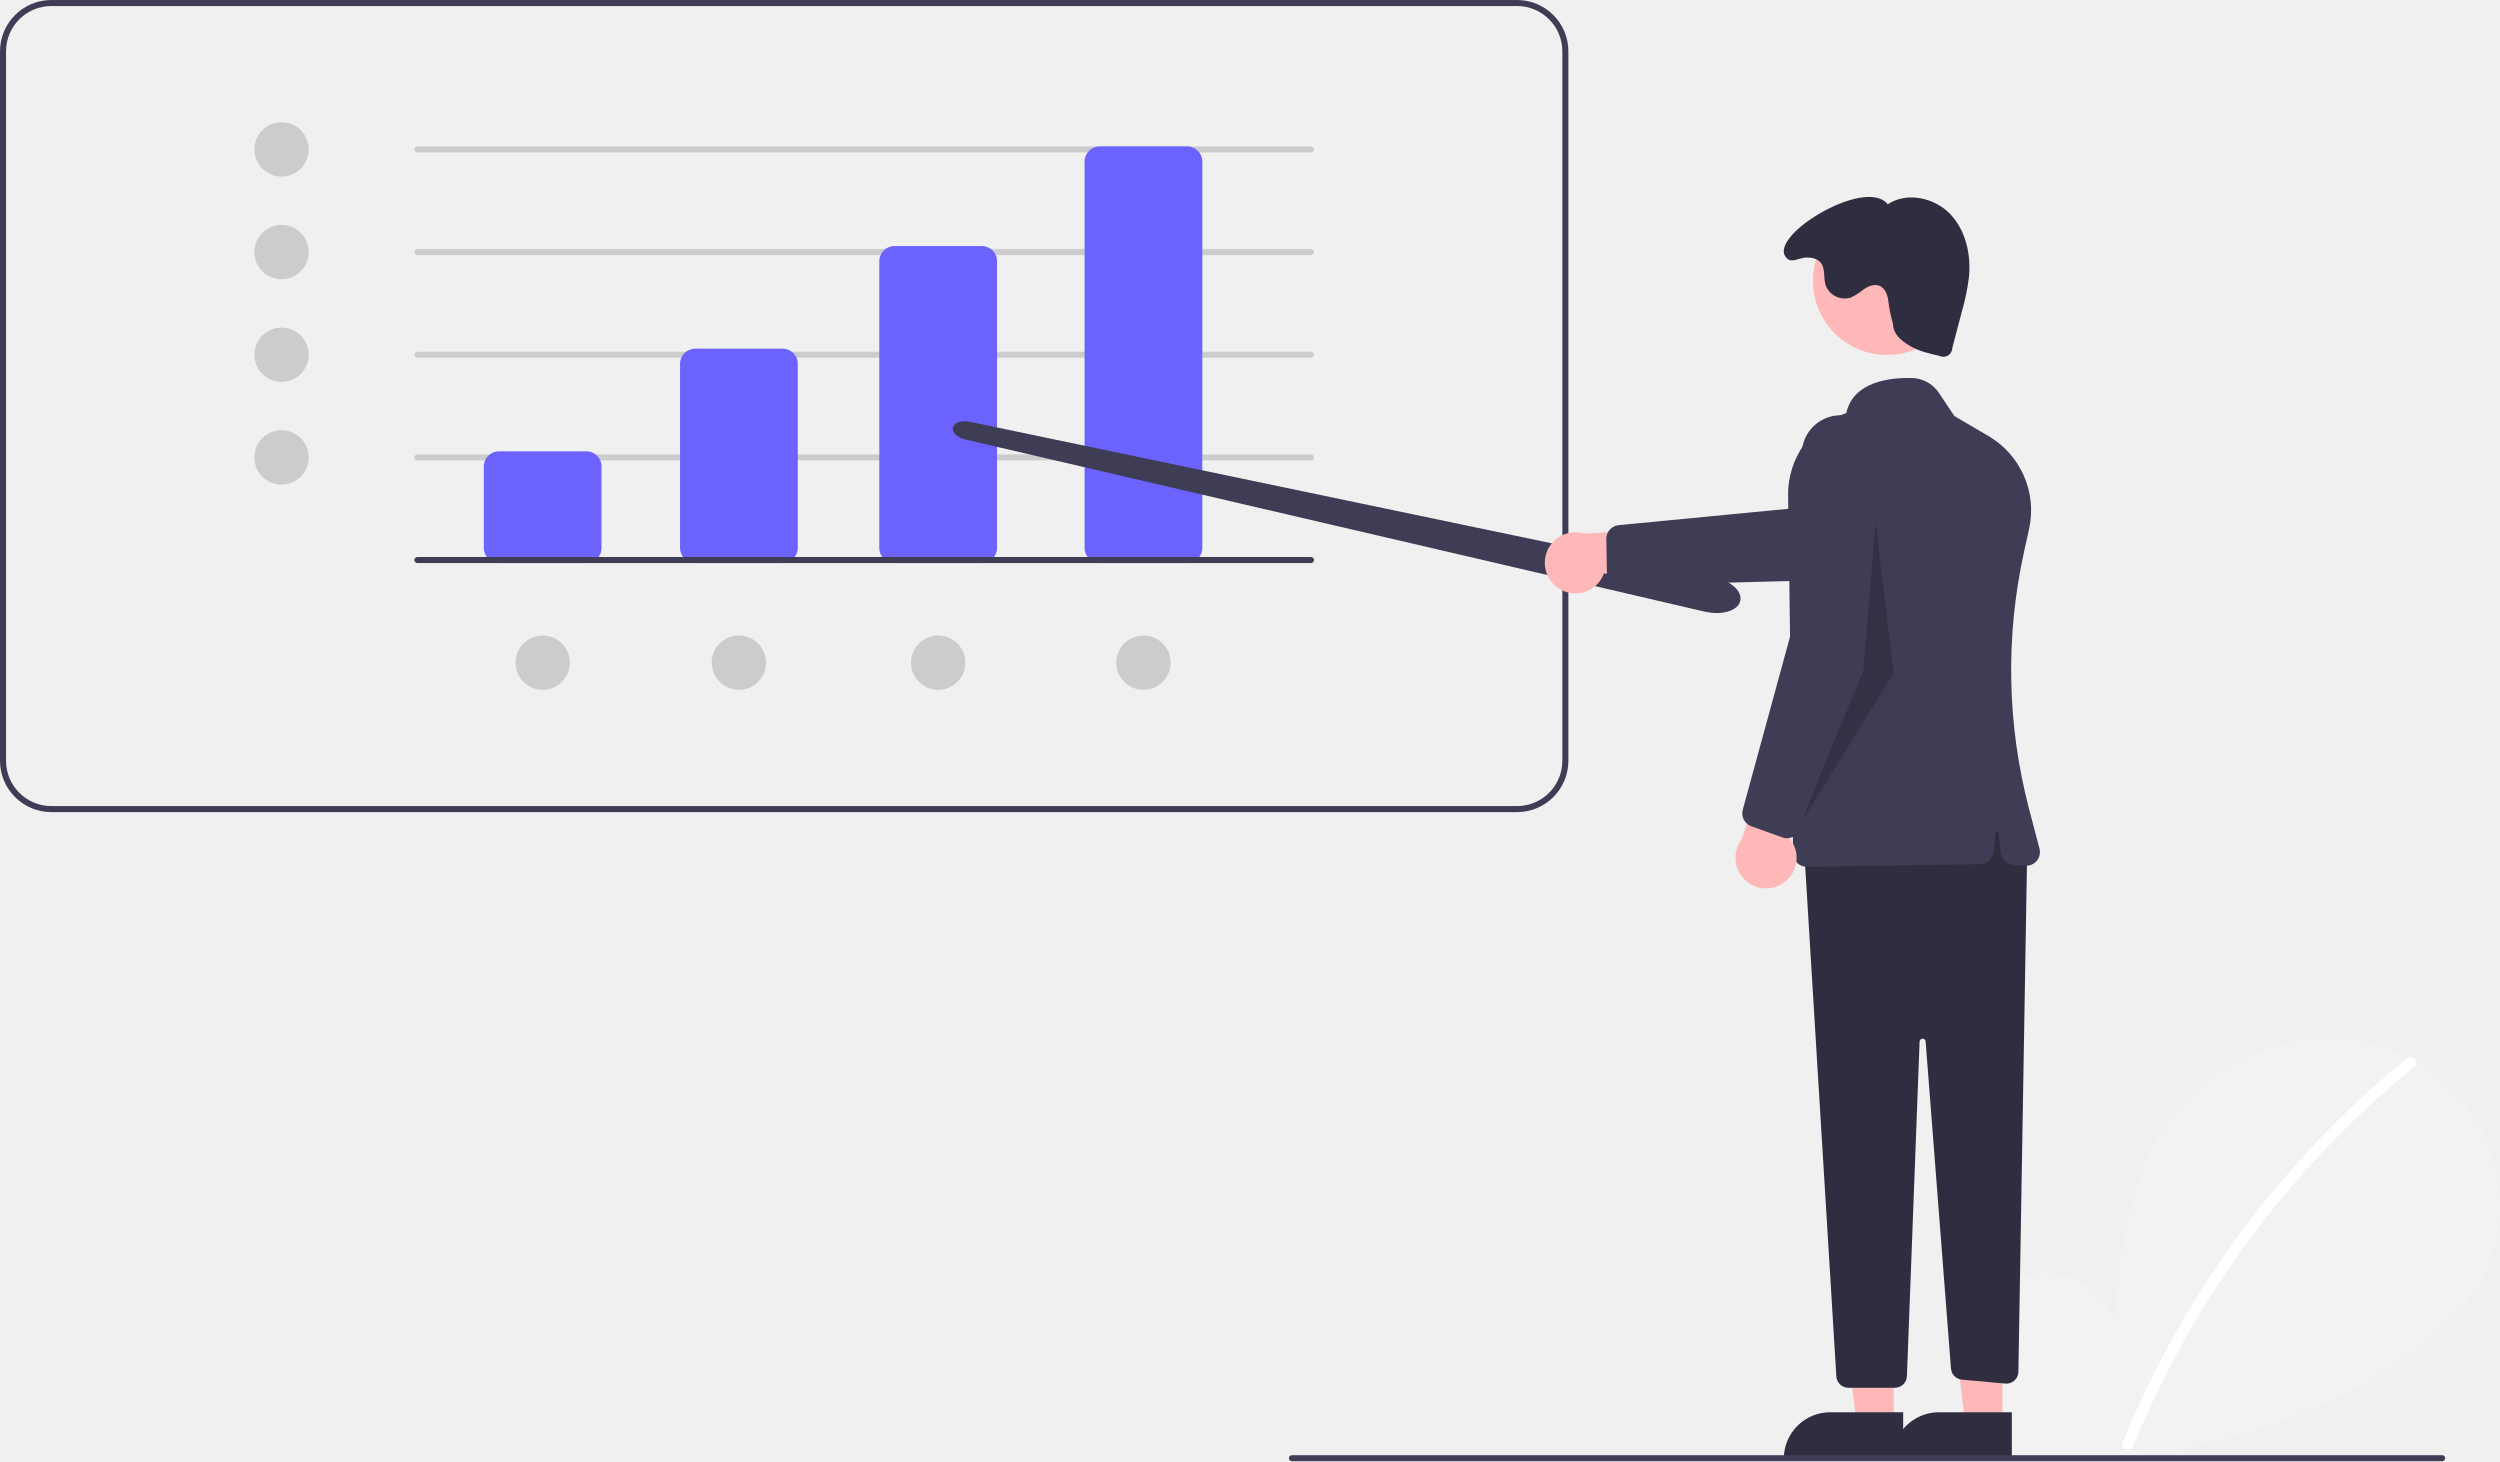
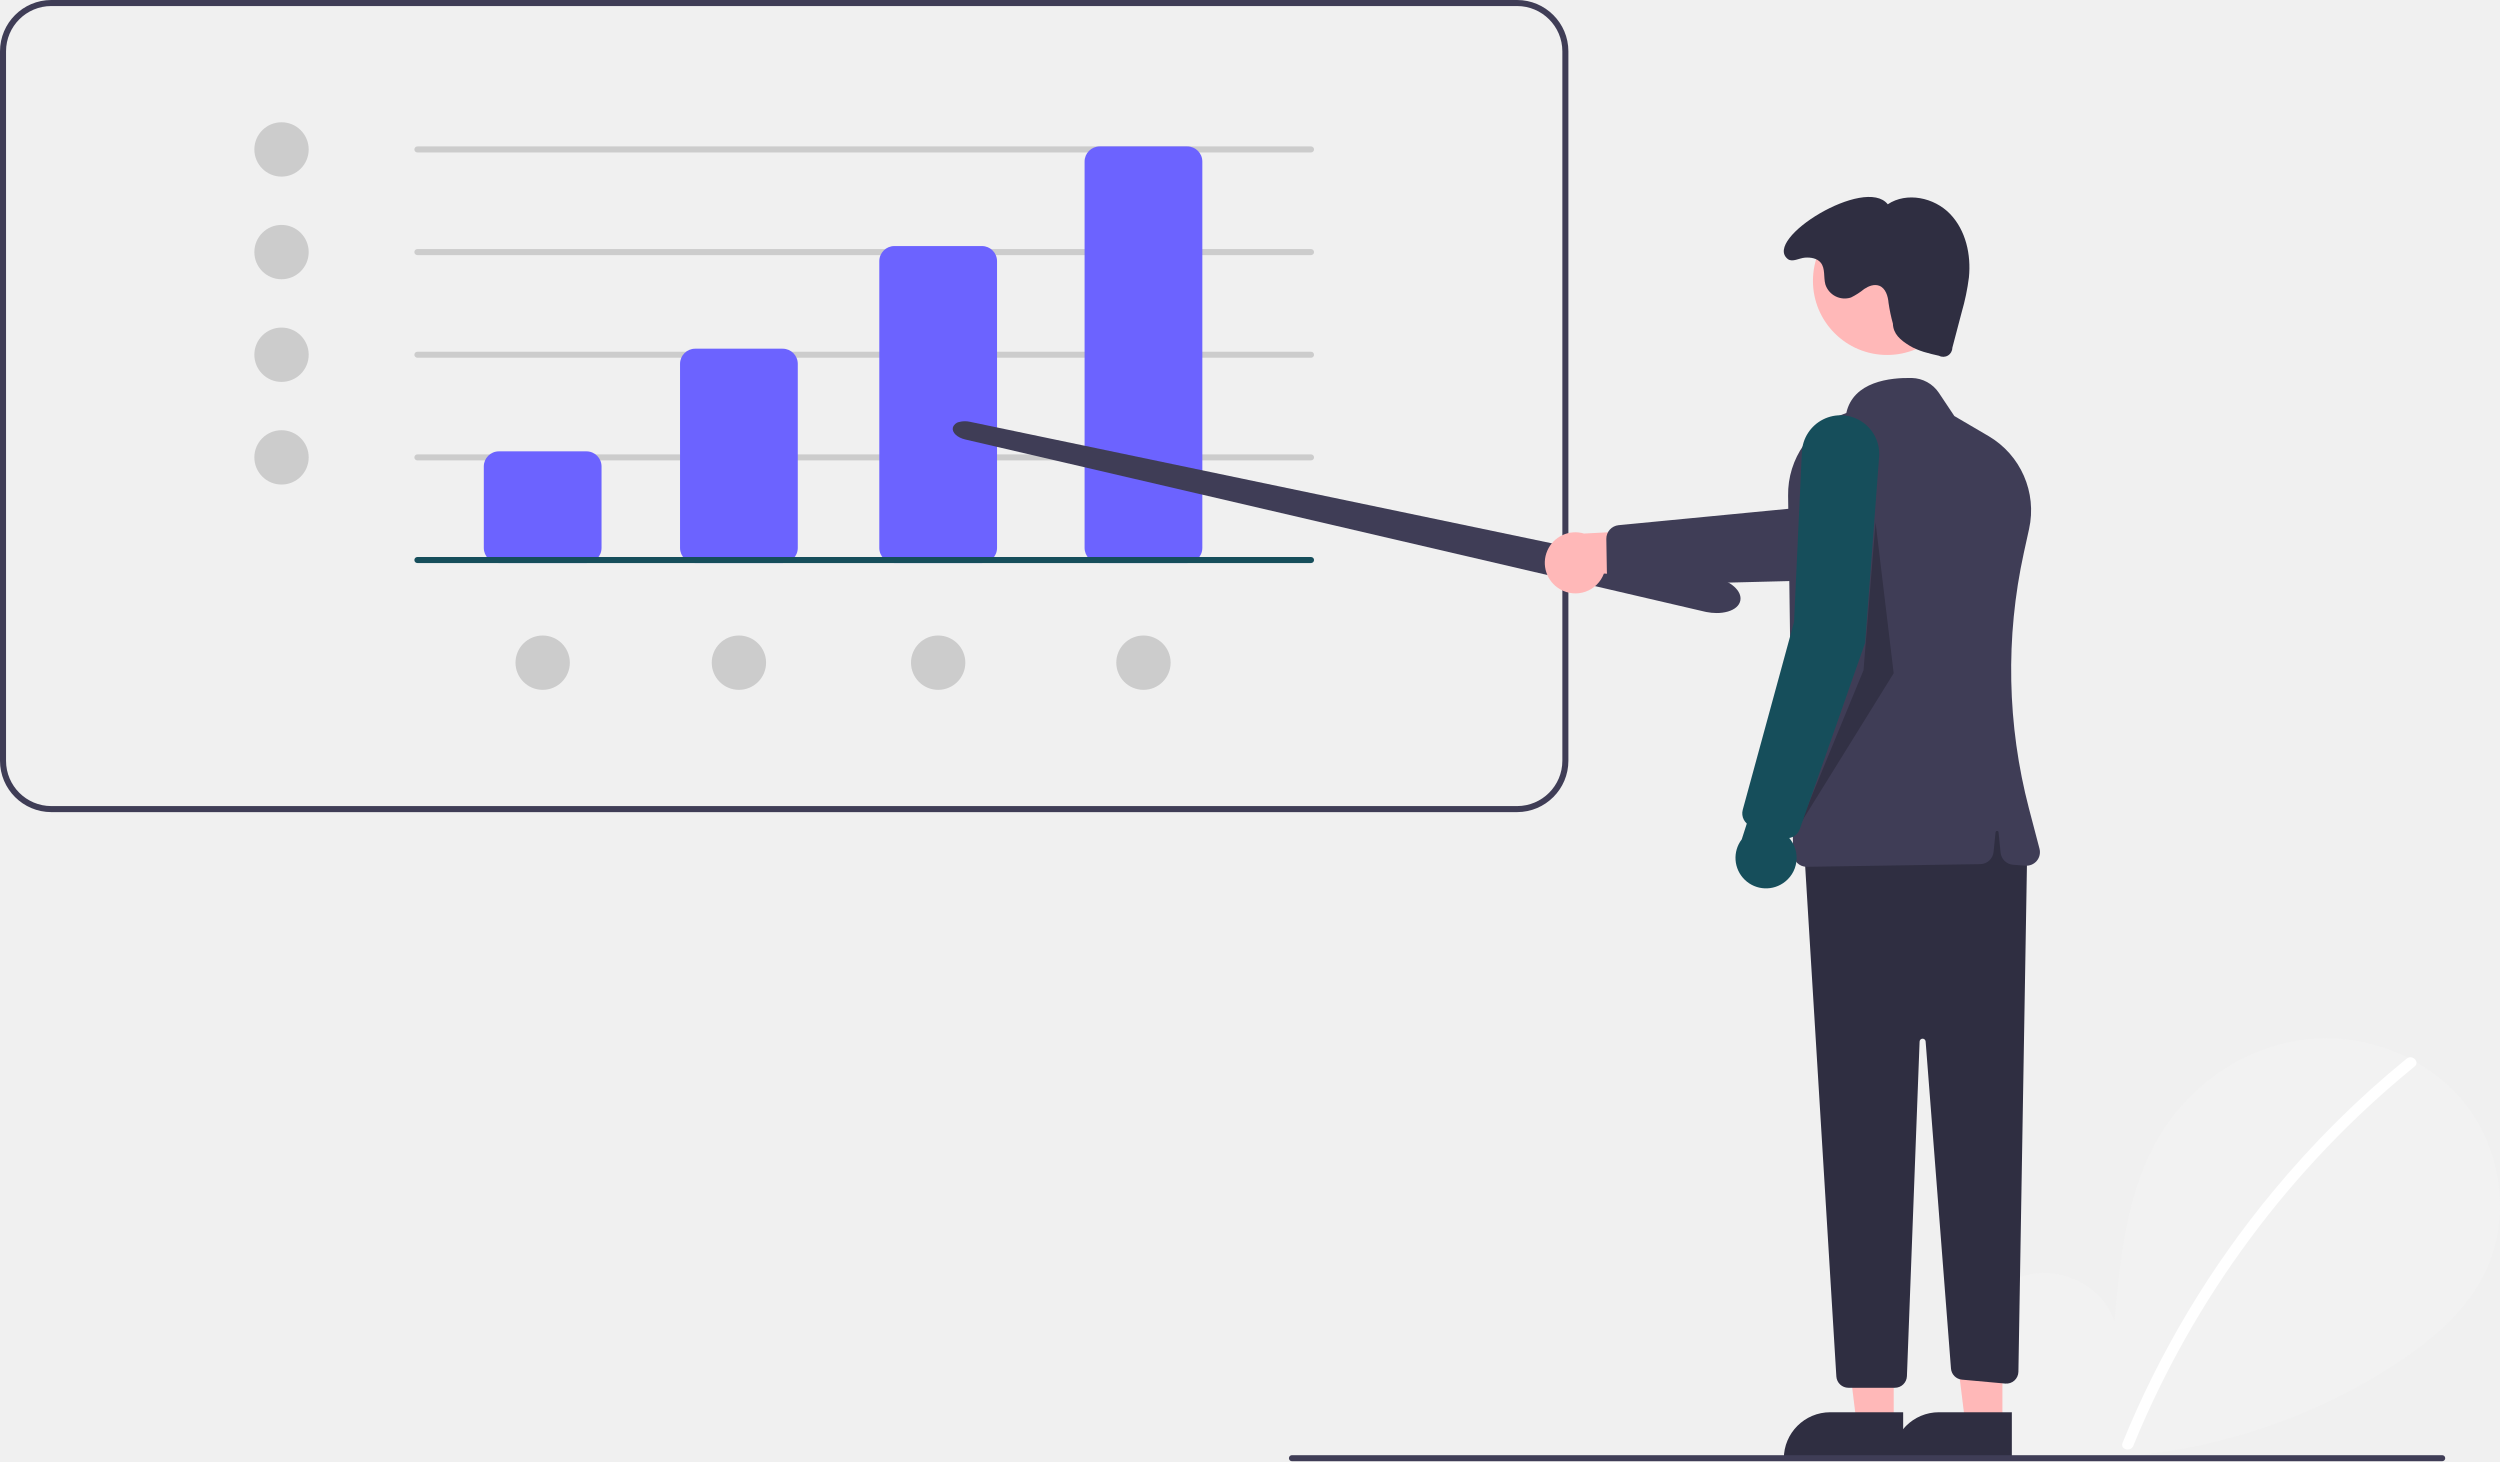
<svg xmlns="http://www.w3.org/2000/svg" data-name="Layer 1" width="828.078" height="484" viewBox="0 0 828.078 484">
  <path d="M688.461,477h-485.5a17.019,17.019,0,0,1-17-17V225a17.019,17.019,0,0,1,17-17h485.5a17.019,17.019,0,0,1,17,17V460A17.019,17.019,0,0,1,688.461,477Zm-485.5-267a15.017,15.017,0,0,0-15,15V460a15.017,15.017,0,0,0,15,15h485.5a15.017,15.017,0,0,0,15-15V225a15.017,15.017,0,0,0-15-15Z" transform="translate(-185.9609 -208)" fill="#3f3d56" />
  <circle cx="93.25" cy="49.5" r="9" fill="#ccc" />
  <circle cx="93.25" cy="83.5" r="9" fill="#ccc" />
  <circle cx="93.25" cy="117.5" r="9" fill="#ccc" />
  <circle cx="93.25" cy="151.5" r="9" fill="#ccc" />
  <circle cx="244.75" cy="219.5" r="9" fill="#ccc" />
  <circle cx="179.75" cy="219.5" r="9" fill="#ccc" />
  <circle cx="378.75" cy="219.5" r="9" fill="#ccc" />
  <circle cx="310.75" cy="219.5" r="9" fill="#ccc" />
  <path d="M620.211,258.5h-296a1,1,0,0,1,0-2h296a1,1,0,0,1,0,2Z" transform="translate(-185.9609 -208)" fill="#ccc" />
  <path d="M620.211,292.5h-296a1,1,0,0,1,0-2h296a1,1,0,0,1,0,2Z" transform="translate(-185.9609 -208)" fill="#ccc" />
  <path d="M620.211,326.5h-296a1,1,0,0,1,0-2h296a1,1,0,0,1,0,2Z" transform="translate(-185.9609 -208)" fill="#ccc" />
  <path d="M620.211,360.5h-296a1,1,0,0,1,0-2h296a1,1,0,0,1,0,2Z" transform="translate(-185.9609 -208)" fill="#ccc" />
  <path d="M380.211,394.5h-29a5.006,5.006,0,0,1-5-5v-27a5.006,5.006,0,0,1,5-5h29a5.006,5.006,0,0,1,5,5v27A5.006,5.006,0,0,1,380.211,394.5Z" transform="translate(-185.9609 -208)" fill="#6c63ff" />
  <path d="M445.211,394.5h-29a5.006,5.006,0,0,1-5-5v-61a5.006,5.006,0,0,1,5-5h29a5.006,5.006,0,0,1,5,5v61A5.006,5.006,0,0,1,445.211,394.5Z" transform="translate(-185.9609 -208)" fill="#6c63ff" />
  <path d="M511.211,394.5h-29a5.006,5.006,0,0,1-5-5v-95a5.006,5.006,0,0,1,5-5h29a5.006,5.006,0,0,1,5,5v95A5.006,5.006,0,0,1,511.211,394.5Z" transform="translate(-185.9609 -208)" fill="#6c63ff" />
  <path d="M579.211,394.5h-29a5.006,5.006,0,0,1-5-5v-128a5.006,5.006,0,0,1,5-5h29a5.006,5.006,0,0,1,5,5v128A5.006,5.006,0,0,1,579.211,394.5Z" transform="translate(-185.9609 -208)" fill="#6c63ff" />
  <path d="M849.414,686.344c-8.993-7.599-14.455-19.602-13.022-31.288s10.305-22.428,21.813-24.91,24.628,4.388,28.123,15.63c1.924-21.674,4.141-44.257,15.664-62.715,10.434-16.713,28.507-28.672,48.093-30.811s40.208,5.941,52.424,21.4,15.206,37.934,6.651,55.682c-6.302,13.075-17.914,22.805-30.079,30.721a194.129,194.129,0,0,1-132.772,29.046Z" transform="translate(-185.9609 -208)" fill="#f2f2f2" />
  <path d="M983.14,558.639A317.625,317.625,0,0,0,938.876,602.593a318.551,318.551,0,0,0-49.856,83.314c-.898,2.2,2.675,3.158,3.562.982a316.759,316.759,0,0,1,93.17-125.638c1.844-1.502-.783-4.102-2.612-2.612Z" transform="translate(-185.9609 -208)" fill="#fff" />
  <path d="M754.571,411.058a17.509,17.509,0,0,1-3.386-.339h-0q-.305-.061-.611-.131L505.676,353.567c-2.66-.62-4.427-2.293-4.11-3.893a2.659,2.659,0,0,1,2.039-1.882,7.418,7.418,0,0,1,3.622-.081l246.418,51.462c5.548,1.158,9.4,4.563,8.769,7.751-.331,1.668-1.8,2.962-4.137,3.643A13.356,13.356,0,0,1,754.571,411.058Z" transform="translate(-185.9609 -208)" fill="#3f3d56" />
  <path d="M702.693,403.169a10.056,10.056,0,0,0,14.525-5.175l35.727.745-9.898-15.712-32.41,1.701a10.11,10.11,0,0,0-7.945,18.441Z" transform="translate(-185.9609 -208)" fill="#ffb8b8" />
  <path d="M718.211,397.462l-.186-10.951a4.524,4.524,0,0,1,4.067-4.556l64.201-6.196,53.49-17.538a12.819,12.819,0,1,1,7.633,24.472l-59.206,17.53-65.387,1.661a4.509,4.509,0,0,1-4.428-3.213A4.522,4.522,0,0,1,718.211,397.462Z" transform="translate(-185.9609 -208)" fill="#3f3d56" />
  <polygon points="627.258 471.782 614.998 471.781 609.166 424.493 627.26 424.494 627.258 471.782" fill="#ffb8b8" />
  <path d="M816.346,691.666l-39.531-.001v-.5a15.386,15.386,0,0,1,15.386-15.386h.001l24.144.001Z" transform="translate(-185.9609 -208)" fill="#2f2e41" />
  <polygon points="663.258 471.782 650.998 471.781 645.166 424.493 663.26 424.494 663.258 471.782" fill="#ffb8b8" />
  <path d="M852.346,691.666l-39.531-.001v-.5a15.386,15.386,0,0,1,15.386-15.386h.001l24.144.001Z" transform="translate(-185.9609 -208)" fill="#2f2e41" />
  <path d="M857.447,488.674l-2.927,173.694a4,4,0,0,1-4.362,3.916l-14.346-1.304a4,4,0,0,1-3.626-3.674l-8.399-108.345a1,1,0,0,0-1.996.039l-4.198,110.826a4,4,0,0,1-3.997,3.849H798.21a4,4,0,0,1-3.993-3.756l-10.77-176.244,64-16Z" transform="translate(-185.9609 -208)" fill="#2f2e41" />
  <circle cx="625.065" cy="93.016" r="24.561" fill="#ffb8b8" />
  <path d="M781.255,493.841a4.469,4.469,0,0,1-1.365-3.165L778.234,372.234a28.501,28.501,0,0,1,19.282-27.441c2.301-10.439,14.548-11.747,21.687-11.591a11.085,11.085,0,0,1,8.978,4.923l5.118,7.677,11.28,6.612a28.528,28.528,0,0,1,13.47,30.816l-1.737,7.899a181.54,181.54,0,0,0,1.698,84.66l3.495,13.324a4.499,4.499,0,0,1-4.698,5.628l-4.059-.312a4.494,4.494,0,0,1-4.133-4.038l-.672-6.717a.5.5,0,0,0-.995,0l-.65,6.503a4.5,4.5,0,0,1-4.408,4.052l-57.431.884c-.024,0-.048.001-.072.001A4.471,4.471,0,0,1,781.255,493.841Z" transform="translate(-185.9609 -208)" fill="#3f3d56" />
  <path d="M812.947,315.174c.101,3.472,2.511,5.481,5.471,7.299s6.419,2.607,9.808,3.368a2.999,2.999,0,0,0,4.405-2.625l3.108-11.823a74.841,74.841,0,0,0,2.393-11.537c.749-7.509-1.031-15.587-6.272-21.016s-14.331-7.358-20.612-3.175c-7.454-9.52-41.523,11.513-33.119,18.133,1.495,1.178,3.781-.312,5.678-.457s4.025.189,5.23,1.662c1.575,1.924.889,4.791,1.538,7.191a6.714,6.714,0,0,0,8.484,4.348,23.088,23.088,0,0,0,4.4-2.829c1.456-.97,3.295-1.686,4.934-1.075,2.16.806,2.927,3.45,3.122,5.748A53.235,53.235,0,0,0,812.947,315.174Z" transform="translate(-185.9609 -208)" fill="#2f2e41" />
  <path d="M994.892,692h-381a1,1,0,0,1,0-2h381a1,1,0,0,1,0,2Z" transform="translate(-185.9609 -208)" fill="#3f3d56" />
  <polygon points="621.25 173 617.25 222 596.25 273 627.25 223 621.25 173" opacity="0.2" />
-   <path d="M777.3,499.992a10.056,10.056,0,0,0,.318-15.416l13.379-33.136-18.202,3.676-9.914,30.903a10.11,10.11,0,0,0,14.42,13.973Z" transform="translate(-185.9609 -208)" fill="#ffb8b8" />
-   <path d="M776.326,485.378l-10.304-3.713a4.524,4.524,0,0,1-2.815-5.42l16.997-62.219,2.591-56.233a12.819,12.819,0,1,1,25.588,1.551l-4.628,61.573L782.098,482.636a4.509,4.509,0,0,1-4.576,2.999A4.522,4.522,0,0,1,776.326,485.378Z" transform="translate(-185.9609 -208)" fill="#3f3d56" />
-   <path d="M620.211,394.5h-296a1,1,0,0,1,0-2h296a1,1,0,0,1,0,2Z" transform="translate(-185.9609 -208)" fill="#3f3d56" />
+   <path d="M777.3,499.992a10.056,10.056,0,0,0,.318-15.416l13.379-33.136-18.202,3.676-9.914,30.903a10.11,10.11,0,0,0,14.42,13.973Z" transform="translate(-185.9609 -208)" fill="#164E5B" />
+   <path d="M776.326,485.378l-10.304-3.713a4.524,4.524,0,0,1-2.815-5.42l16.997-62.219,2.591-56.233a12.819,12.819,0,1,1,25.588,1.551l-4.628,61.573L782.098,482.636a4.509,4.509,0,0,1-4.576,2.999A4.522,4.522,0,0,1,776.326,485.378Z" transform="translate(-185.9609 -208)" fill="#164E5B" />
+   <path d="M620.211,394.5h-296a1,1,0,0,1,0-2h296a1,1,0,0,1,0,2Z" transform="translate(-185.9609 -208)" fill="#164E5B" />
</svg>
